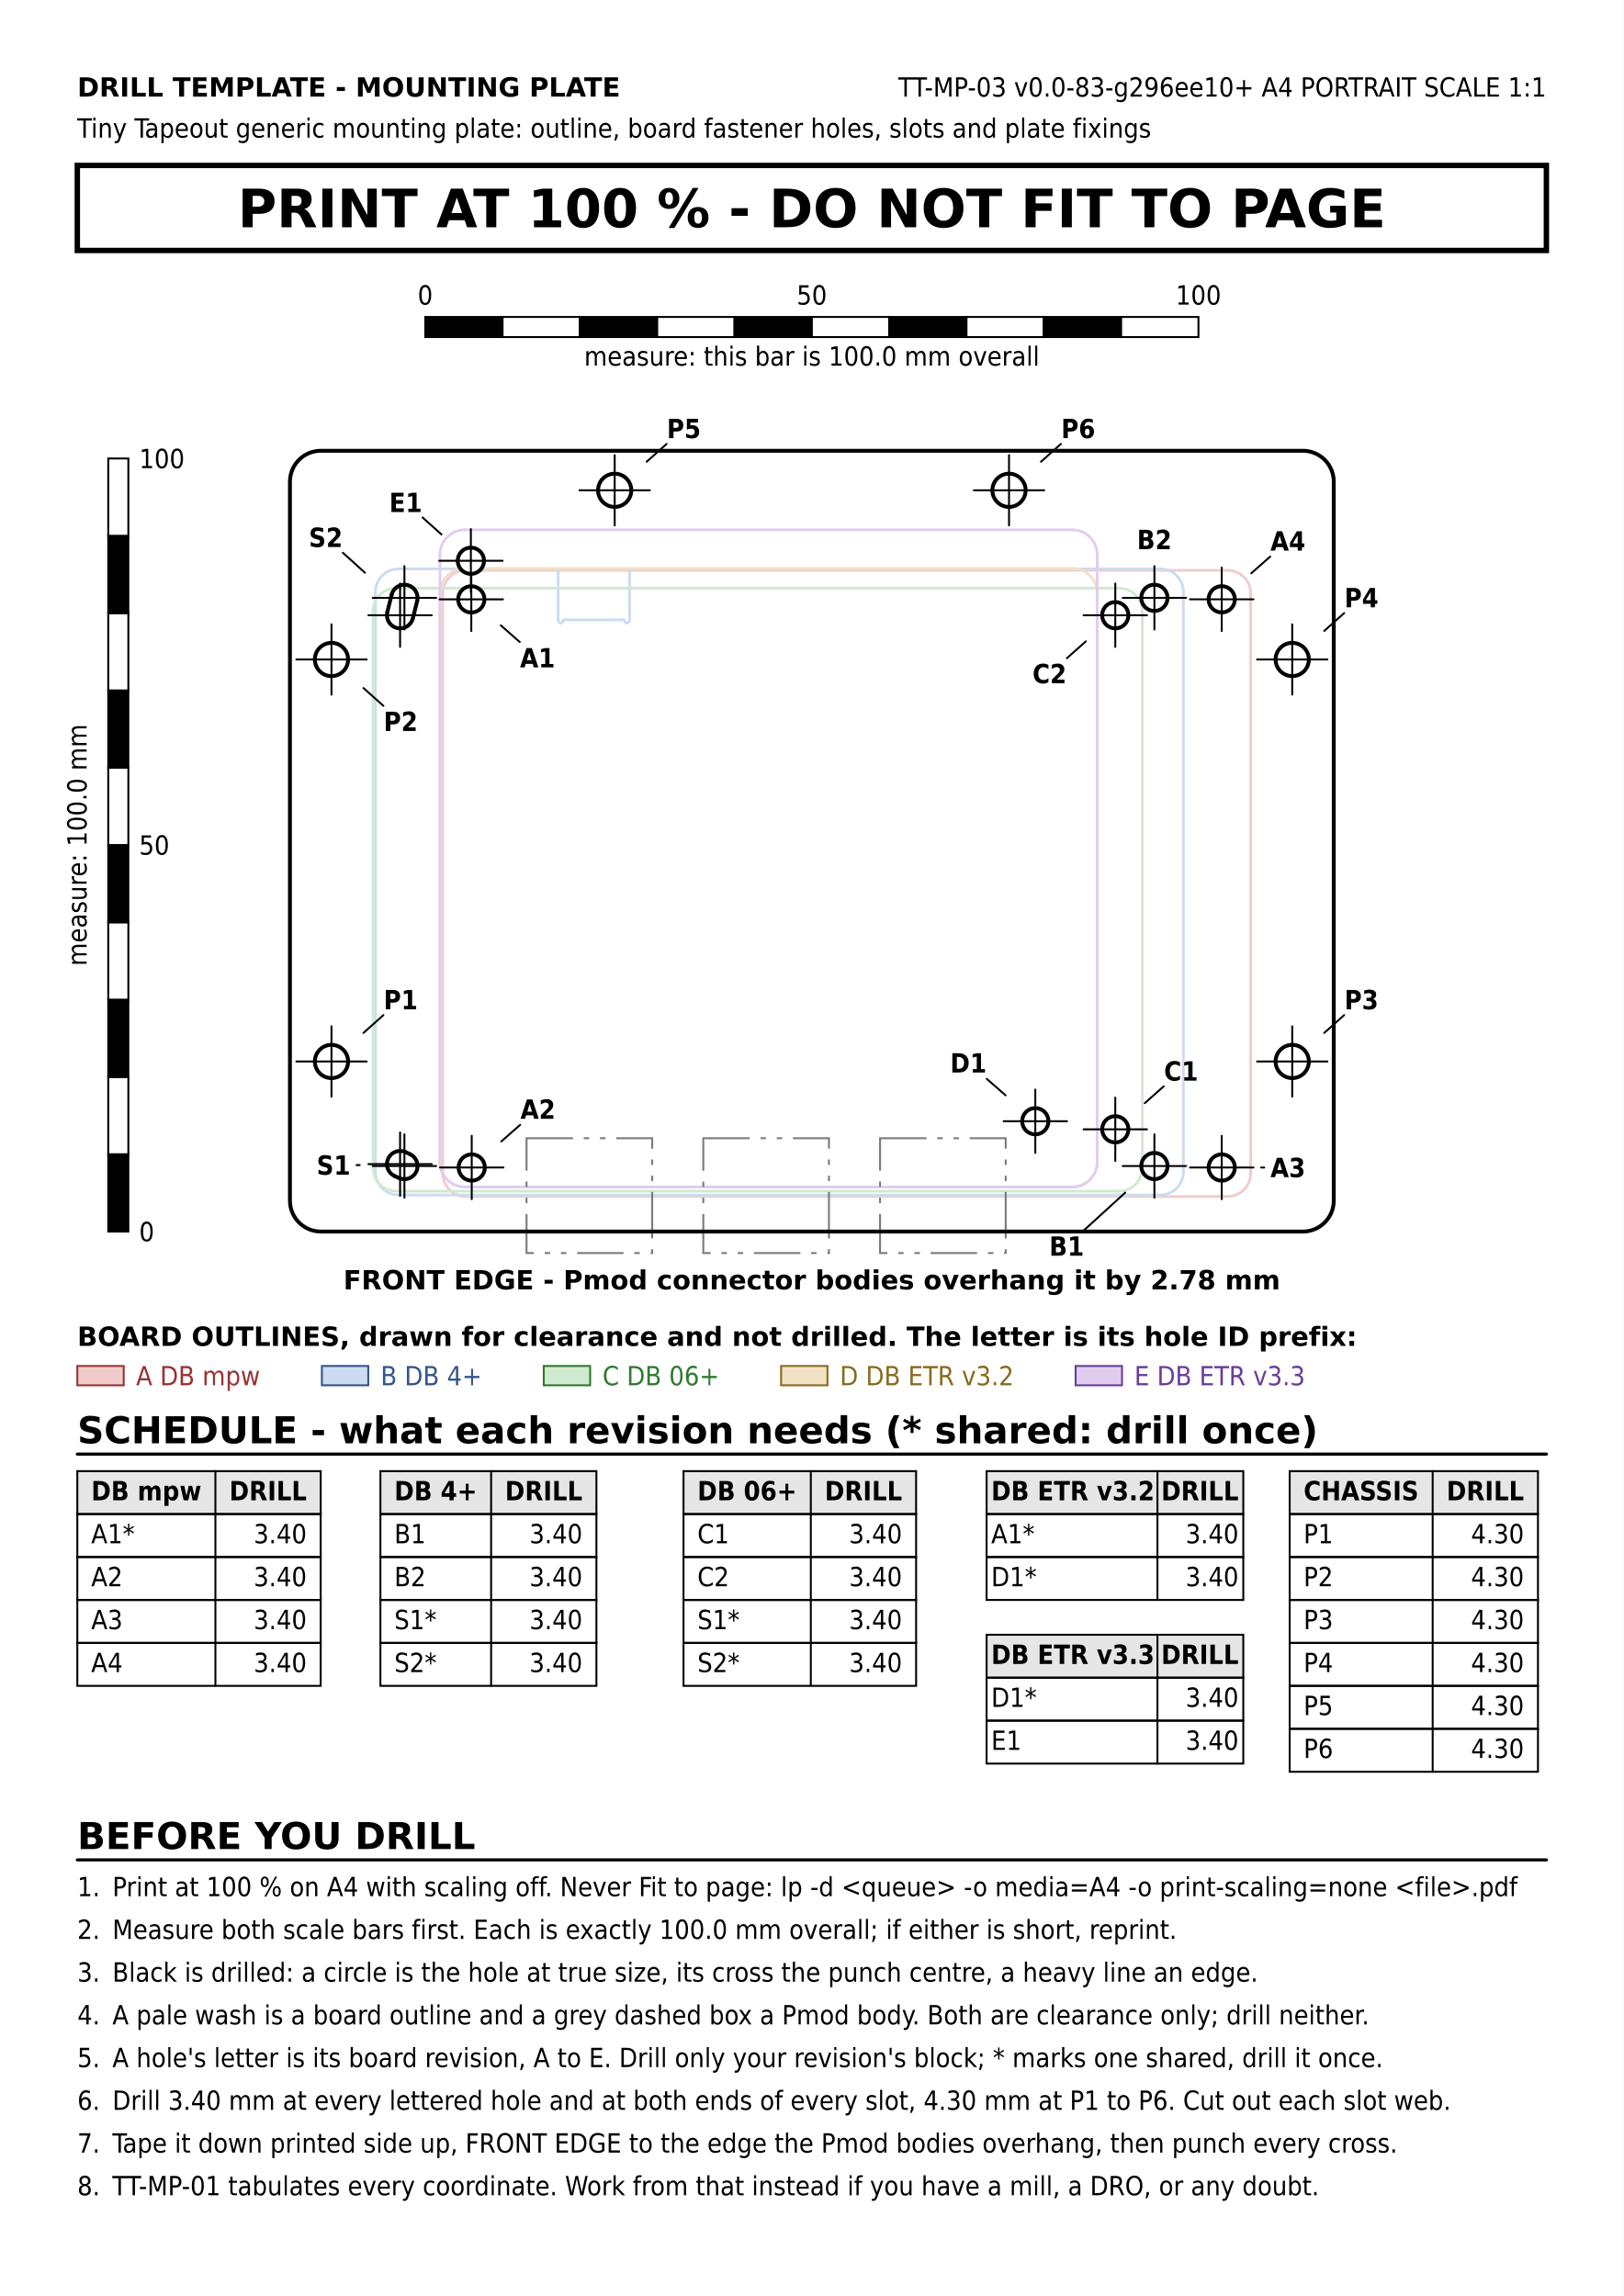
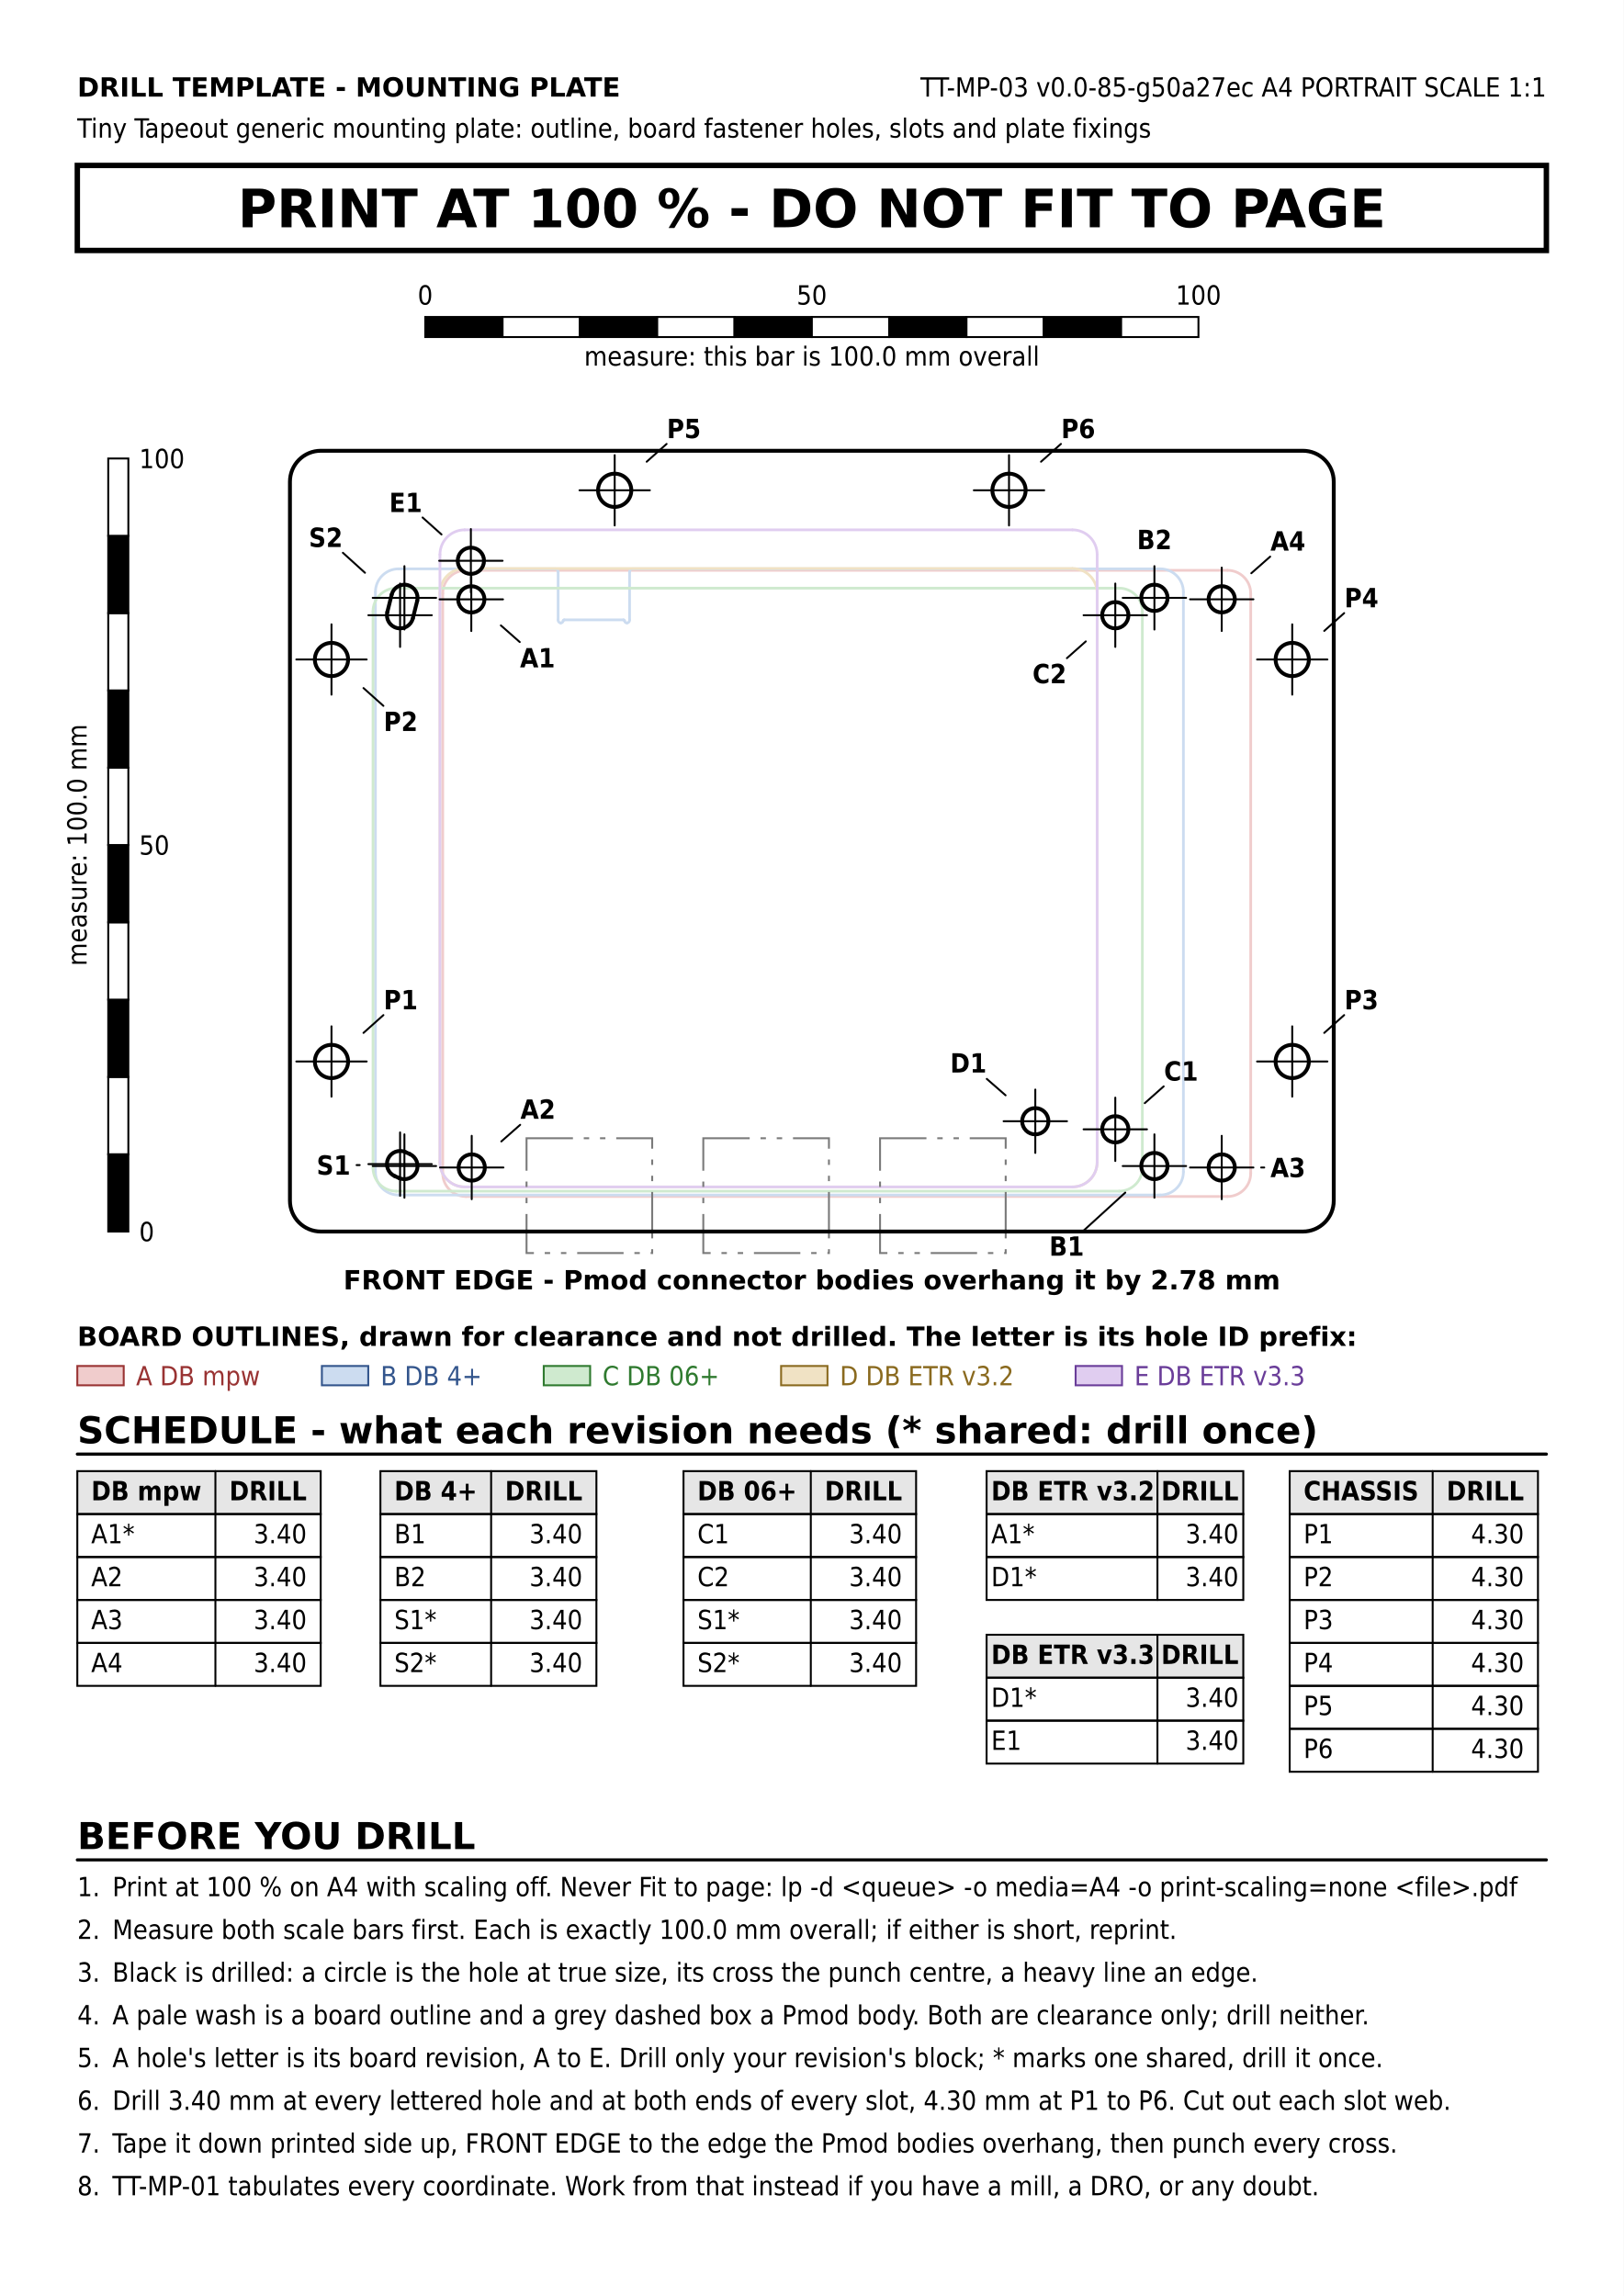
<svg xmlns="http://www.w3.org/2000/svg" version="1.1" width="210mm" height="297mm" viewBox="0 0 210 297">
  <rect width="100%" height="100%" fill="#ffffff" />
  <text x="10" y="12.5" font-family="DejaVu Sans, Liberation Sans, sans-serif" font-size="3.429" fill="#000000" text-anchor="start" font-weight="bold">DRILL TEMPLATE - MOUNTING PLATE</text>
-   <text x="200" y="12.5" font-family="DejaVu Sans Condensed, DejaVu Sans, Liberation Sans, sans-serif" font-size="3.429" fill="#000000" text-anchor="end">TT-MP-03    v0.0-83-g296ee10+    A4 PORTRAIT    SCALE 1:1</text>
+   <text x="200" y="12.5" font-family="DejaVu Sans Condensed, DejaVu Sans, Liberation Sans, sans-serif" font-size="3.429" fill="#000000" text-anchor="end">TT-MP-03    v0.0-85-g50a27ec    A4 PORTRAIT    SCALE 1:1</text>
  <text x="10" y="17.8" font-family="DejaVu Sans Condensed, DejaVu Sans, Liberation Sans, sans-serif" font-size="3.429" fill="#000000" text-anchor="start">Tiny Tapeout generic mounting plate: outline, board fastener holes, slots and plate fixings</text>
  <rect x="10" y="21.4" width="190" height="11" fill="none" stroke="#000000" stroke-width="0.7" />
  <text x="105" y="29.4" font-family="DejaVu Sans, Liberation Sans, sans-serif" font-size="6.859" fill="#000000" text-anchor="middle" font-weight="bold">PRINT AT 100 %   -   DO NOT FIT TO PAGE</text>
  <rect x="55" y="41" width="10" height="2.6" fill="#000000" stroke="#000000" stroke-width="0.25" />
  <rect x="65" y="41" width="10" height="2.6" fill="#ffffff" stroke="#000000" stroke-width="0.25" />
  <rect x="75" y="41" width="10" height="2.6" fill="#000000" stroke="#000000" stroke-width="0.25" />
  <rect x="85" y="41" width="10" height="2.6" fill="#ffffff" stroke="#000000" stroke-width="0.25" />
  <rect x="95" y="41" width="10" height="2.6" fill="#000000" stroke="#000000" stroke-width="0.25" />
  <rect x="105" y="41" width="10" height="2.6" fill="#ffffff" stroke="#000000" stroke-width="0.25" />
  <rect x="115" y="41" width="10" height="2.6" fill="#000000" stroke="#000000" stroke-width="0.25" />
  <rect x="125" y="41" width="10" height="2.6" fill="#ffffff" stroke="#000000" stroke-width="0.25" />
  <rect x="135" y="41" width="10" height="2.6" fill="#000000" stroke="#000000" stroke-width="0.25" />
  <rect x="145" y="41" width="10" height="2.6" fill="#ffffff" stroke="#000000" stroke-width="0.25" />
  <text x="55" y="39.4" font-family="DejaVu Sans Condensed, DejaVu Sans, Liberation Sans, sans-serif" font-size="3.429" fill="#000000" text-anchor="middle">0</text>
  <text x="105" y="39.4" font-family="DejaVu Sans Condensed, DejaVu Sans, Liberation Sans, sans-serif" font-size="3.429" fill="#000000" text-anchor="middle">50</text>
  <text x="155" y="39.4" font-family="DejaVu Sans Condensed, DejaVu Sans, Liberation Sans, sans-serif" font-size="3.429" fill="#000000" text-anchor="middle">100</text>
  <text x="105" y="47.3" font-family="DejaVu Sans Condensed, DejaVu Sans, Liberation Sans, sans-serif" font-size="3.429" fill="#000000" text-anchor="middle">measure: this bar is 100.0 mm overall</text>
  <line x1="60.26" y1="73.773" x2="158.76" y2="73.773" stroke="#f0cccc" stroke-width="0.35" stroke-linecap="round" />
  <line x1="158.76" y1="154.773" x2="60.26" y2="154.773" stroke="#f0cccc" stroke-width="0.35" stroke-linecap="round" />
  <line x1="161.76" y1="76.773" x2="161.76" y2="151.773" stroke="#f0cccc" stroke-width="0.35" stroke-linecap="round" />
  <line x1="57.26" y1="151.773" x2="57.26" y2="76.773" stroke="#f0cccc" stroke-width="0.35" stroke-linecap="round" />
  <path d="M 158.76 73.773 A 3 3 0 0 1 161.76 76.773" fill="none" stroke="#f0cccc" stroke-width="0.35" stroke-linejoin="round" stroke-linecap="round" />
  <path d="M 60.26 154.773 A 3 3 0 0 1 57.26 151.773" fill="none" stroke="#f0cccc" stroke-width="0.35" stroke-linejoin="round" stroke-linecap="round" />
  <path d="M 57.26 76.773 A 3 3 0 0 1 60.26 73.773" fill="none" stroke="#f0cccc" stroke-width="0.35" stroke-linejoin="round" stroke-linecap="round" />
  <path d="M 161.76 151.773 A 3 3 0 0 1 158.76 154.773" fill="none" stroke="#f0cccc" stroke-width="0.35" stroke-linejoin="round" stroke-linecap="round" />
  <line x1="81.825" y1="73.583" x2="150.055" y2="73.583" stroke="#ccdcf0" stroke-width="0.35" stroke-linecap="round" />
  <line x1="150.055" y1="154.583" x2="51.555" y2="154.583" stroke="#ccdcf0" stroke-width="0.35" stroke-linecap="round" />
  <line x1="153.055" y1="76.583" x2="153.055" y2="151.583" stroke="#ccdcf0" stroke-width="0.35" stroke-linecap="round" />
  <line x1="71.785" y1="73.583" x2="51.555" y2="73.583" stroke="#ccdcf0" stroke-width="0.35" stroke-linecap="round" />
  <line x1="48.555" y1="151.583" x2="48.555" y2="76.583" stroke="#ccdcf0" stroke-width="0.35" stroke-linecap="round" />
  <line x1="72.185" y1="80.183" x2="72.185" y2="73.983" stroke="#ccdcf0" stroke-width="0.35" stroke-linecap="round" />
  <line x1="80.625" y1="80.183" x2="72.985" y2="80.183" stroke="#ccdcf0" stroke-width="0.35" stroke-linecap="round" />
  <line x1="81.425" y1="73.983" x2="81.425" y2="80.183" stroke="#ccdcf0" stroke-width="0.35" stroke-linecap="round" />
  <path d="M 71.785 73.583 A 0.4 0.4 0 0 1 72.185 73.983" fill="none" stroke="#ccdcf0" stroke-width="0.35" stroke-linejoin="round" stroke-linecap="round" />
  <path d="M 81.425 73.983 A 0.4 0.4 0 0 1 81.825 73.583" fill="none" stroke="#ccdcf0" stroke-width="0.35" stroke-linejoin="round" stroke-linecap="round" />
  <path d="M 150.055 73.583 A 3 3 0 0 1 153.055 76.583" fill="none" stroke="#ccdcf0" stroke-width="0.35" stroke-linejoin="round" stroke-linecap="round" />
  <path d="M 51.555 154.583 A 3 3 0 0 1 48.555 151.583" fill="none" stroke="#ccdcf0" stroke-width="0.35" stroke-linejoin="round" stroke-linecap="round" />
  <path d="M 48.555 76.583 A 3 3 0 0 1 51.555 73.583" fill="none" stroke="#ccdcf0" stroke-width="0.35" stroke-linejoin="round" stroke-linecap="round" />
  <path d="M 153.055 151.583 A 3 3 0 0 1 150.055 154.583" fill="none" stroke="#ccdcf0" stroke-width="0.35" stroke-linejoin="round" stroke-linecap="round" />
  <path d="M 72.51 80.583 A 0.364 0.364 0 0 1 72.185 80.183" fill="none" stroke="#ccdcf0" stroke-width="0.35" stroke-linejoin="round" stroke-linecap="round" />
  <path d="M 72.835 80.303 A 0.303 0.303 0 0 1 72.51 80.583" fill="none" stroke="#ccdcf0" stroke-width="0.35" stroke-linejoin="round" stroke-linecap="round" />
  <path d="M 72.835 80.303 A 0.136 0.136 0 0 1 72.985 80.183" fill="none" stroke="#ccdcf0" stroke-width="0.35" stroke-linejoin="round" stroke-linecap="round" />
  <path d="M 80.625 80.183 A 0.136 0.136 0 0 1 80.775 80.303" fill="none" stroke="#ccdcf0" stroke-width="0.35" stroke-linejoin="round" stroke-linecap="round" />
  <path d="M 81.1 80.583 A 0.303 0.303 0 0 1 80.775 80.303" fill="none" stroke="#ccdcf0" stroke-width="0.35" stroke-linejoin="round" stroke-linecap="round" />
  <path d="M 81.425 80.183 A 0.364 0.364 0 0 1 81.1 80.583" fill="none" stroke="#ccdcf0" stroke-width="0.35" stroke-linejoin="round" stroke-linecap="round" />
  <line x1="51.245" y1="76.083" x2="144.745" y2="76.083" stroke="#cfeacf" stroke-width="0.35" stroke-linecap="round" />
  <line x1="144.745" y1="154.083" x2="51.245" y2="154.083" stroke="#cfeacf" stroke-width="0.35" stroke-linecap="round" />
  <line x1="147.745" y1="79.083" x2="147.745" y2="151.083" stroke="#cfeacf" stroke-width="0.35" stroke-linecap="round" />
  <line x1="48.245" y1="151.083" x2="48.245" y2="79.083" stroke="#cfeacf" stroke-width="0.35" stroke-linecap="round" />
  <path d="M 144.745 76.083 A 3 3 0 0 1 147.745 79.083" fill="none" stroke="#cfeacf" stroke-width="0.35" stroke-linejoin="round" stroke-linecap="round" />
  <path d="M 51.245 154.083 A 3 3 0 0 1 48.245 151.083" fill="none" stroke="#cfeacf" stroke-width="0.35" stroke-linejoin="round" stroke-linecap="round" />
  <path d="M 48.245 79.083 A 3 3 0 0 1 51.245 76.083" fill="none" stroke="#cfeacf" stroke-width="0.35" stroke-linejoin="round" stroke-linecap="round" />
  <path d="M 147.745 151.083 A 3 3 0 0 1 144.745 154.083" fill="none" stroke="#cfeacf" stroke-width="0.35" stroke-linejoin="round" stroke-linecap="round" />
  <line x1="138.7" y1="153.538" x2="60.1" y2="153.538" stroke="#f0e2c4" stroke-width="0.35" stroke-linecap="round" />
  <line x1="56.9" y1="150.338" x2="56.9" y2="76.738" stroke="#f0e2c4" stroke-width="0.35" stroke-linecap="round" />
  <line x1="141.9" y1="76.738" x2="141.9" y2="150.338" stroke="#f0e2c4" stroke-width="0.35" stroke-linecap="round" />
  <line x1="60.1" y1="73.538" x2="138.7" y2="73.538" stroke="#f0e2c4" stroke-width="0.35" stroke-linecap="round" />
  <path d="M 60.1 153.538 A 3.2 3.2 0 0 1 56.9 150.338" fill="none" stroke="#f0e2c4" stroke-width="0.35" stroke-linejoin="round" stroke-linecap="round" />
  <path d="M 141.9 150.338 A 3.2 3.2 0 0 1 138.7 153.538" fill="none" stroke="#f0e2c4" stroke-width="0.35" stroke-linejoin="round" stroke-linecap="round" />
  <path d="M 138.7 73.538 A 3.2 3.2 0 0 1 141.9 76.738" fill="none" stroke="#f0e2c4" stroke-width="0.35" stroke-linejoin="round" stroke-linecap="round" />
  <path d="M 56.9 76.738 A 3.2 3.2 0 0 1 60.1 73.538" fill="none" stroke="#f0e2c4" stroke-width="0.35" stroke-linejoin="round" stroke-linecap="round" />
  <line x1="56.9" y1="150.338" x2="56.9" y2="71.738" stroke="#e0cdf0" stroke-width="0.35" stroke-linecap="round" />
  <line x1="60.1" y1="68.538" x2="138.7" y2="68.538" stroke="#e0cdf0" stroke-width="0.35" stroke-linecap="round" />
  <line x1="138.7" y1="153.538" x2="60.1" y2="153.538" stroke="#e0cdf0" stroke-width="0.35" stroke-linecap="round" />
  <line x1="141.9" y1="71.738" x2="141.9" y2="150.338" stroke="#e0cdf0" stroke-width="0.35" stroke-linecap="round" />
  <path d="M 56.9 71.738 A 3.2 3.2 0 0 1 60.1 68.538" fill="none" stroke="#e0cdf0" stroke-width="0.35" stroke-linejoin="round" stroke-linecap="round" />
  <path d="M 60.1 153.538 A 3.2 3.2 0 0 1 56.9 150.338" fill="none" stroke="#e0cdf0" stroke-width="0.35" stroke-linejoin="round" stroke-linecap="round" />
  <path d="M 138.7 68.538 A 3.2 3.2 0 0 1 141.9 71.738" fill="none" stroke="#e0cdf0" stroke-width="0.35" stroke-linejoin="round" stroke-linecap="round" />
  <path d="M 141.9 150.338 A 3.2 3.2 0 0 1 138.7 153.538" fill="none" stroke="#e0cdf0" stroke-width="0.35" stroke-linejoin="round" stroke-linecap="round" />
  <rect x="68.1" y="147.238" width="16.25" height="14.85" fill="none" stroke="#7a7a7a" stroke-width="0.25" stroke-dasharray="6.0,1.4,0.7,1.4,0.7,1.4" />
  <rect x="90.96" y="147.238" width="16.25" height="14.85" fill="none" stroke="#7a7a7a" stroke-width="0.25" stroke-dasharray="6.0,1.4,0.7,1.4,0.7,1.4" />
  <rect x="113.82" y="147.238" width="16.25" height="14.85" fill="none" stroke="#7a7a7a" stroke-width="0.25" stroke-dasharray="6.0,1.4,0.7,1.4,0.7,1.4" />
  <rect x="37.5" y="58.308" width="135" height="101" fill="none" stroke="#000000" stroke-width="0.5" rx="4" ry="4" />
  <circle cx="60.955" cy="77.53" r="1.7" fill="#ffffff" stroke="#000000" stroke-width="0.5" />
  <line x1="56.855" y1="77.53" x2="65.055" y2="77.53" stroke="#000000" stroke-width="0.25" stroke-linecap="round" />
  <line x1="60.955" y1="81.63" x2="60.955" y2="73.43" stroke="#000000" stroke-width="0.25" stroke-linecap="round" />
  <circle cx="61.01" cy="151.023" r="1.7" fill="#ffffff" stroke="#000000" stroke-width="0.5" />
  <line x1="56.91" y1="151.023" x2="65.11" y2="151.023" stroke="#000000" stroke-width="0.25" stroke-linecap="round" />
  <line x1="61.01" y1="155.123" x2="61.01" y2="146.923" stroke="#000000" stroke-width="0.25" stroke-linecap="round" />
  <circle cx="158.01" cy="151.023" r="1.7" fill="#ffffff" stroke="#000000" stroke-width="0.5" />
  <line x1="153.91" y1="151.023" x2="162.11" y2="151.023" stroke="#000000" stroke-width="0.25" stroke-linecap="round" />
  <line x1="158.01" y1="155.123" x2="158.01" y2="146.923" stroke="#000000" stroke-width="0.25" stroke-linecap="round" />
  <circle cx="158.01" cy="77.523" r="1.7" fill="#ffffff" stroke="#000000" stroke-width="0.5" />
  <line x1="153.91" y1="77.523" x2="162.11" y2="77.523" stroke="#000000" stroke-width="0.25" stroke-linecap="round" />
  <line x1="158.01" y1="81.623" x2="158.01" y2="73.423" stroke="#000000" stroke-width="0.25" stroke-linecap="round" />
  <circle cx="149.305" cy="150.833" r="1.7" fill="#ffffff" stroke="#000000" stroke-width="0.5" />
  <line x1="145.205" y1="150.833" x2="153.405" y2="150.833" stroke="#000000" stroke-width="0.25" stroke-linecap="round" />
  <line x1="149.305" y1="154.933" x2="149.305" y2="146.733" stroke="#000000" stroke-width="0.25" stroke-linecap="round" />
  <circle cx="149.305" cy="77.333" r="1.7" fill="#ffffff" stroke="#000000" stroke-width="0.5" />
  <line x1="145.205" y1="77.333" x2="153.405" y2="77.333" stroke="#000000" stroke-width="0.25" stroke-linecap="round" />
  <line x1="149.305" y1="81.433" x2="149.305" y2="73.233" stroke="#000000" stroke-width="0.25" stroke-linecap="round" />
  <circle cx="144.245" cy="146.083" r="1.7" fill="#ffffff" stroke="#000000" stroke-width="0.5" />
  <line x1="140.145" y1="146.083" x2="148.345" y2="146.083" stroke="#000000" stroke-width="0.25" stroke-linecap="round" />
  <line x1="144.245" y1="150.183" x2="144.245" y2="141.983" stroke="#000000" stroke-width="0.25" stroke-linecap="round" />
  <circle cx="144.245" cy="79.583" r="1.7" fill="#ffffff" stroke="#000000" stroke-width="0.5" />
  <line x1="140.145" y1="79.583" x2="148.345" y2="79.583" stroke="#000000" stroke-width="0.25" stroke-linecap="round" />
  <line x1="144.245" y1="83.683" x2="144.245" y2="75.483" stroke="#000000" stroke-width="0.25" stroke-linecap="round" />
  <circle cx="133.9" cy="145.038" r="1.7" fill="#ffffff" stroke="#000000" stroke-width="0.5" />
  <line x1="129.8" y1="145.038" x2="138" y2="145.038" stroke="#000000" stroke-width="0.25" stroke-linecap="round" />
  <line x1="133.9" y1="149.138" x2="133.9" y2="140.938" stroke="#000000" stroke-width="0.25" stroke-linecap="round" />
  <circle cx="60.9" cy="72.538" r="1.7" fill="#ffffff" stroke="#000000" stroke-width="0.5" />
  <line x1="56.8" y1="72.538" x2="65" y2="72.538" stroke="#000000" stroke-width="0.25" stroke-linecap="round" />
  <line x1="60.9" y1="76.638" x2="60.9" y2="68.438" stroke="#000000" stroke-width="0.25" stroke-linecap="round" />
  <circle cx="42.873" cy="137.308" r="2.15" fill="#ffffff" stroke="#000000" stroke-width="0.5" />
  <line x1="38.323" y1="137.308" x2="47.423" y2="137.308" stroke="#000000" stroke-width="0.25" stroke-linecap="round" />
  <line x1="42.873" y1="141.858" x2="42.873" y2="132.758" stroke="#000000" stroke-width="0.25" stroke-linecap="round" />
  <circle cx="42.873" cy="85.308" r="2.15" fill="#ffffff" stroke="#000000" stroke-width="0.5" />
  <line x1="38.323" y1="85.308" x2="47.423" y2="85.308" stroke="#000000" stroke-width="0.25" stroke-linecap="round" />
  <line x1="42.873" y1="89.858" x2="42.873" y2="80.758" stroke="#000000" stroke-width="0.25" stroke-linecap="round" />
  <circle cx="167.13" cy="137.308" r="2.15" fill="#ffffff" stroke="#000000" stroke-width="0.5" />
  <line x1="162.58" y1="137.308" x2="171.68" y2="137.308" stroke="#000000" stroke-width="0.25" stroke-linecap="round" />
  <line x1="167.13" y1="141.858" x2="167.13" y2="132.758" stroke="#000000" stroke-width="0.25" stroke-linecap="round" />
  <circle cx="167.13" cy="85.308" r="2.15" fill="#ffffff" stroke="#000000" stroke-width="0.5" />
  <line x1="162.58" y1="85.308" x2="171.68" y2="85.308" stroke="#000000" stroke-width="0.25" stroke-linecap="round" />
  <line x1="167.13" y1="89.858" x2="167.13" y2="80.758" stroke="#000000" stroke-width="0.25" stroke-linecap="round" />
  <circle cx="79.5" cy="63.423" r="2.15" fill="#ffffff" stroke="#000000" stroke-width="0.5" />
  <line x1="74.95" y1="63.423" x2="84.05" y2="63.423" stroke="#000000" stroke-width="0.25" stroke-linecap="round" />
  <line x1="79.5" y1="67.973" x2="79.5" y2="58.873" stroke="#000000" stroke-width="0.25" stroke-linecap="round" />
  <circle cx="130.5" cy="63.423" r="2.15" fill="#ffffff" stroke="#000000" stroke-width="0.5" />
  <line x1="125.95" y1="63.423" x2="135.05" y2="63.423" stroke="#000000" stroke-width="0.25" stroke-linecap="round" />
  <line x1="130.5" y1="67.973" x2="130.5" y2="58.873" stroke="#000000" stroke-width="0.25" stroke-linecap="round" />
  <line x1="52.438" y1="149.03" x2="52.998" y2="149.28" stroke="#000000" stroke-width="0.5" stroke-linecap="round" />
  <line x1="51.612" y1="152.385" x2="51.052" y2="152.135" stroke="#000000" stroke-width="0.5" stroke-linecap="round" />
  <path d="M 52.998 149.28 A 1.7 1.7 0 0 1 51.612 152.385" fill="none" stroke="#000000" stroke-width="0.5" stroke-linejoin="round" stroke-linecap="round" />
  <path d="M 51.052 152.135 A 1.7 1.7 0 0 1 52.438 149.03" fill="none" stroke="#000000" stroke-width="0.5" stroke-linejoin="round" stroke-linecap="round" />
  <line x1="47.645" y1="150.583" x2="55.845" y2="150.583" stroke="#000000" stroke-width="0.25" stroke-linecap="round" />
  <line x1="51.745" y1="154.683" x2="51.745" y2="146.483" stroke="#000000" stroke-width="0.25" stroke-linecap="round" />
  <line x1="48.205" y1="150.833" x2="56.405" y2="150.833" stroke="#000000" stroke-width="0.25" stroke-linecap="round" />
  <line x1="52.305" y1="154.933" x2="52.305" y2="146.733" stroke="#000000" stroke-width="0.25" stroke-linecap="round" />
  <line x1="50.095" y1="79.172" x2="50.655" y2="76.922" stroke="#000000" stroke-width="0.5" stroke-linecap="round" />
  <line x1="53.955" y1="77.743" x2="53.395" y2="79.993" stroke="#000000" stroke-width="0.5" stroke-linecap="round" />
  <path d="M 50.655 76.922 A 1.7 1.7 0 0 1 53.955 77.743" fill="none" stroke="#000000" stroke-width="0.5" stroke-linejoin="round" stroke-linecap="round" />
  <path d="M 53.395 79.993 A 1.7 1.7 0 0 1 50.095 79.172" fill="none" stroke="#000000" stroke-width="0.5" stroke-linejoin="round" stroke-linecap="round" />
  <line x1="47.645" y1="79.583" x2="55.845" y2="79.583" stroke="#000000" stroke-width="0.25" stroke-linecap="round" />
  <line x1="51.745" y1="83.683" x2="51.745" y2="75.483" stroke="#000000" stroke-width="0.25" stroke-linecap="round" />
  <line x1="48.205" y1="77.333" x2="56.405" y2="77.333" stroke="#000000" stroke-width="0.25" stroke-linecap="round" />
  <line x1="52.305" y1="81.433" x2="52.305" y2="73.233" stroke="#000000" stroke-width="0.25" stroke-linecap="round" />
  <text x="105" y="166.788" font-family="DejaVu Sans, Liberation Sans, sans-serif" font-size="3.429" fill="#000000" text-anchor="middle" font-weight="bold">FRONT EDGE   -   Pmod connector bodies overhang it by 2.78 mm</text>
  <line x1="64.781" y1="80.902" x2="67.221" y2="83.052" stroke="#000000" stroke-width="0.25" stroke-linecap="round" />
  <text x="69.522" y="86.33" font-family="DejaVu Sans Condensed, DejaVu Sans, Liberation Sans, sans-serif" font-size="3.429" fill="#000000" text-anchor="middle" font-weight="bold">A1</text>
  <line x1="64.836" y1="147.651" x2="67.276" y2="145.501" stroke="#000000" stroke-width="0.25" stroke-linecap="round" />
  <text x="69.577" y="144.723" font-family="DejaVu Sans Condensed, DejaVu Sans, Liberation Sans, sans-serif" font-size="3.429" fill="#000000" text-anchor="middle" font-weight="bold">A2</text>
  <line x1="163.11" y1="151.023" x2="163.51" y2="151.023" stroke="#000000" stroke-width="0.25" stroke-linecap="round" />
  <text x="166.577" y="152.273" font-family="DejaVu Sans Condensed, DejaVu Sans, Liberation Sans, sans-serif" font-size="3.429" fill="#000000" text-anchor="middle" font-weight="bold">A3</text>
  <line x1="161.836" y1="74.151" x2="164.276" y2="72.001" stroke="#000000" stroke-width="0.25" stroke-linecap="round" />
  <text x="166.577" y="71.223" font-family="DejaVu Sans Condensed, DejaVu Sans, Liberation Sans, sans-serif" font-size="3.429" fill="#000000" text-anchor="middle" font-weight="bold">A4</text>
  <line x1="145.537" y1="154.269" x2="140.209" y2="159.128" stroke="#000000" stroke-width="0.25" stroke-linecap="round" />
  <text x="137.956" y="162.433" font-family="DejaVu Sans Condensed, DejaVu Sans, Liberation Sans, sans-serif" font-size="3.429" fill="#000000" text-anchor="middle" font-weight="bold">B1</text>
  <text x="149.305" y="71.033" font-family="DejaVu Sans Condensed, DejaVu Sans, Liberation Sans, sans-serif" font-size="3.429" fill="#000000" text-anchor="middle" font-weight="bold">B2</text>
  <line x1="148.059" y1="142.697" x2="150.503" y2="140.528" stroke="#000000" stroke-width="0.25" stroke-linecap="round" />
  <text x="152.75" y="139.783" font-family="DejaVu Sans Condensed, DejaVu Sans, Liberation Sans, sans-serif" font-size="3.429" fill="#000000" text-anchor="middle" font-weight="bold">C1</text>
  <line x1="140.431" y1="82.969" x2="137.987" y2="85.138" stroke="#000000" stroke-width="0.25" stroke-linecap="round" />
  <text x="135.74" y="88.383" font-family="DejaVu Sans Condensed, DejaVu Sans, Liberation Sans, sans-serif" font-size="3.429" fill="#000000" text-anchor="middle" font-weight="bold">C2</text>
  <line x1="130.057" y1="141.685" x2="127.623" y2="139.561" stroke="#000000" stroke-width="0.25" stroke-linecap="round" />
  <text x="125.246" y="138.738" font-family="DejaVu Sans Condensed, DejaVu Sans, Liberation Sans, sans-serif" font-size="3.429" fill="#000000" text-anchor="middle" font-weight="bold">D1</text>
  <line x1="57.101" y1="69.135" x2="54.653" y2="66.941" stroke="#000000" stroke-width="0.25" stroke-linecap="round" />
  <text x="52.472" y="66.238" font-family="DejaVu Sans Condensed, DejaVu Sans, Liberation Sans, sans-serif" font-size="3.429" fill="#000000" text-anchor="middle" font-weight="bold">E1</text>
  <line x1="47.012" y1="133.61" x2="49.587" y2="131.309" stroke="#000000" stroke-width="0.25" stroke-linecap="round" />
  <text x="51.827" y="130.558" font-family="DejaVu Sans Condensed, DejaVu Sans, Liberation Sans, sans-serif" font-size="3.429" fill="#000000" text-anchor="middle" font-weight="bold">P1</text>
  <line x1="47.012" y1="89.006" x2="49.587" y2="91.306" stroke="#000000" stroke-width="0.25" stroke-linecap="round" />
  <text x="51.827" y="94.558" font-family="DejaVu Sans Condensed, DejaVu Sans, Liberation Sans, sans-serif" font-size="3.429" fill="#000000" text-anchor="middle" font-weight="bold">P2</text>
  <line x1="171.269" y1="133.61" x2="173.844" y2="131.309" stroke="#000000" stroke-width="0.25" stroke-linecap="round" />
  <text x="176.084" y="130.558" font-family="DejaVu Sans Condensed, DejaVu Sans, Liberation Sans, sans-serif" font-size="3.429" fill="#000000" text-anchor="middle" font-weight="bold">P3</text>
  <line x1="171.269" y1="81.61" x2="173.844" y2="79.309" stroke="#000000" stroke-width="0.25" stroke-linecap="round" />
  <text x="176.084" y="78.558" font-family="DejaVu Sans Condensed, DejaVu Sans, Liberation Sans, sans-serif" font-size="3.429" fill="#000000" text-anchor="middle" font-weight="bold">P4</text>
  <line x1="83.639" y1="59.725" x2="86.214" y2="57.424" stroke="#000000" stroke-width="0.25" stroke-linecap="round" />
  <text x="88.454" y="56.673" font-family="DejaVu Sans Condensed, DejaVu Sans, Liberation Sans, sans-serif" font-size="3.429" fill="#000000" text-anchor="middle" font-weight="bold">P5</text>
  <line x1="134.639" y1="59.725" x2="137.214" y2="57.424" stroke="#000000" stroke-width="0.25" stroke-linecap="round" />
  <text x="139.454" y="56.673" font-family="DejaVu Sans Condensed, DejaVu Sans, Liberation Sans, sans-serif" font-size="3.429" fill="#000000" text-anchor="middle" font-weight="bold">P6</text>
  <line x1="46.52" y1="150.708" x2="46.12" y2="150.708" stroke="#000000" stroke-width="0.25" stroke-linecap="round" />
  <text x="43.136" y="151.958" font-family="DejaVu Sans Condensed, DejaVu Sans, Liberation Sans, sans-serif" font-size="3.429" fill="#000000" text-anchor="middle" font-weight="bold">S1</text>
  <line x1="47.203" y1="74.091" x2="44.348" y2="71.506" stroke="#000000" stroke-width="0.25" stroke-linecap="round" />
  <text x="42.136" y="70.753" font-family="DejaVu Sans Condensed, DejaVu Sans, Liberation Sans, sans-serif" font-size="3.429" fill="#000000" text-anchor="middle" font-weight="bold">S2</text>
  <rect x="14" y="149.308" width="2.6" height="10" fill="#000000" stroke="#000000" stroke-width="0.25" />
  <rect x="14" y="139.308" width="2.6" height="10" fill="#ffffff" stroke="#000000" stroke-width="0.25" />
  <rect x="14" y="129.308" width="2.6" height="10" fill="#000000" stroke="#000000" stroke-width="0.25" />
  <rect x="14" y="119.308" width="2.6" height="10" fill="#ffffff" stroke="#000000" stroke-width="0.25" />
  <rect x="14" y="109.308" width="2.6" height="10" fill="#000000" stroke="#000000" stroke-width="0.25" />
  <rect x="14" y="99.308" width="2.6" height="10" fill="#ffffff" stroke="#000000" stroke-width="0.25" />
  <rect x="14" y="89.308" width="2.6" height="10" fill="#000000" stroke="#000000" stroke-width="0.25" />
  <rect x="14" y="79.308" width="2.6" height="10" fill="#ffffff" stroke="#000000" stroke-width="0.25" />
  <rect x="14" y="69.308" width="2.6" height="10" fill="#000000" stroke="#000000" stroke-width="0.25" />
  <rect x="14" y="59.308" width="2.6" height="10" fill="#ffffff" stroke="#000000" stroke-width="0.25" />
  <text x="18" y="160.558" font-family="DejaVu Sans Condensed, DejaVu Sans, Liberation Sans, sans-serif" font-size="3.429" fill="#000000" text-anchor="start">0</text>
  <text x="18" y="110.558" font-family="DejaVu Sans Condensed, DejaVu Sans, Liberation Sans, sans-serif" font-size="3.429" fill="#000000" text-anchor="start">50</text>
  <text x="18" y="60.558" font-family="DejaVu Sans Condensed, DejaVu Sans, Liberation Sans, sans-serif" font-size="3.429" fill="#000000" text-anchor="start">100</text>
  <text x="11.2" y="109.308" font-family="DejaVu Sans Condensed, DejaVu Sans, Liberation Sans, sans-serif" font-size="3.429" fill="#000000" text-anchor="middle" transform="rotate(-90 11.2 109.3078)">measure: 100.0 mm</text>
  <text x="10" y="174.097" font-family="DejaVu Sans, Liberation Sans, sans-serif" font-size="3.429" fill="#000000" text-anchor="start" font-weight="bold">BOARD OUTLINES, drawn for clearance and not drilled. The letter is its hole ID prefix:</text>
  <rect x="10" y="176.697" width="6" height="2.5" fill="#f0cccc" stroke="#993333" stroke-width="0.25" />
  <text x="17.6" y="179.197" font-family="DejaVu Sans Condensed, DejaVu Sans, Liberation Sans, sans-serif" font-size="3.429" fill="#993333" text-anchor="start">A  DB mpw</text>
  <rect x="41.63" y="176.697" width="6" height="2.5" fill="#ccdcf0" stroke="#33558c" stroke-width="0.25" />
  <text x="49.23" y="179.197" font-family="DejaVu Sans Condensed, DejaVu Sans, Liberation Sans, sans-serif" font-size="3.429" fill="#33558c" text-anchor="start">B  DB 4+</text>
  <rect x="70.325" y="176.697" width="6" height="2.5" fill="#cfeacf" stroke="#2f7a2f" stroke-width="0.25" />
  <text x="77.925" y="179.197" font-family="DejaVu Sans Condensed, DejaVu Sans, Liberation Sans, sans-serif" font-size="3.429" fill="#2f7a2f" text-anchor="start">C  DB 06+</text>
  <rect x="101.022" y="176.697" width="6" height="2.5" fill="#f0e2c4" stroke="#8a6a1f" stroke-width="0.25" />
  <text x="108.622" y="179.197" font-family="DejaVu Sans Condensed, DejaVu Sans, Liberation Sans, sans-serif" font-size="3.429" fill="#8a6a1f" text-anchor="start">D  DB ETR v3.2</text>
  <rect x="139.115" y="176.697" width="6" height="2.5" fill="#e0cdf0" stroke="#6a3d99" stroke-width="0.25" />
  <text x="146.715" y="179.197" font-family="DejaVu Sans Condensed, DejaVu Sans, Liberation Sans, sans-serif" font-size="3.429" fill="#6a3d99" text-anchor="start">E  DB ETR v3.3</text>
  <text x="10" y="186.697" font-family="DejaVu Sans, Liberation Sans, sans-serif" font-size="4.801" fill="#000000" text-anchor="start" font-weight="bold">SCHEDULE   -   what each revision needs   (* shared: drill once)</text>
  <line x1="10" y1="188.097" x2="200" y2="188.097" stroke="#000000" stroke-width="0.4" stroke-linecap="round" />
  <rect x="10" y="190.297" width="31.477" height="5.556" fill="#e6e6e6" stroke="#000000" stroke-width="0.25" />
  <text x="11.8" y="194.075" font-family="DejaVu Sans Condensed, DejaVu Sans, Liberation Sans, sans-serif" font-size="3.429" fill="#000000" text-anchor="start" font-weight="bold">DB mpw</text>
  <text x="39.677" y="194.075" font-family="DejaVu Sans Condensed, DejaVu Sans, Liberation Sans, sans-serif" font-size="3.429" fill="#000000" text-anchor="end" font-weight="bold">DRILL</text>
  <rect x="10" y="195.853" width="31.477" height="5.556" fill="none" stroke="#000000" stroke-width="0.25" />
  <text x="11.8" y="199.631" font-family="DejaVu Sans Condensed, DejaVu Sans, Liberation Sans, sans-serif" font-size="3.429" fill="#000000" text-anchor="start">A1*</text>
  <text x="39.677" y="199.631" font-family="DejaVu Sans Condensed, DejaVu Sans, Liberation Sans, sans-serif" font-size="3.429" fill="#000000" text-anchor="end">3.40</text>
  <rect x="10" y="201.408" width="31.477" height="5.556" fill="none" stroke="#000000" stroke-width="0.25" />
  <text x="11.8" y="205.186" font-family="DejaVu Sans Condensed, DejaVu Sans, Liberation Sans, sans-serif" font-size="3.429" fill="#000000" text-anchor="start">A2</text>
  <text x="39.677" y="205.186" font-family="DejaVu Sans Condensed, DejaVu Sans, Liberation Sans, sans-serif" font-size="3.429" fill="#000000" text-anchor="end">3.40</text>
  <rect x="10" y="206.964" width="31.477" height="5.556" fill="none" stroke="#000000" stroke-width="0.25" />
  <text x="11.8" y="210.742" font-family="DejaVu Sans Condensed, DejaVu Sans, Liberation Sans, sans-serif" font-size="3.429" fill="#000000" text-anchor="start">A3</text>
  <text x="39.677" y="210.742" font-family="DejaVu Sans Condensed, DejaVu Sans, Liberation Sans, sans-serif" font-size="3.429" fill="#000000" text-anchor="end">3.40</text>
  <rect x="10" y="212.519" width="31.477" height="5.556" fill="none" stroke="#000000" stroke-width="0.25" />
  <text x="11.8" y="216.297" font-family="DejaVu Sans Condensed, DejaVu Sans, Liberation Sans, sans-serif" font-size="3.429" fill="#000000" text-anchor="start">A4</text>
  <text x="39.677" y="216.297" font-family="DejaVu Sans Condensed, DejaVu Sans, Liberation Sans, sans-serif" font-size="3.429" fill="#000000" text-anchor="end">3.40</text>
  <line x1="27.86" y1="190.297" x2="27.86" y2="218.075" stroke="#000000" stroke-width="0.25" stroke-linecap="round" />
  <rect x="49.2" y="190.297" width="27.936" height="5.556" fill="#e6e6e6" stroke="#000000" stroke-width="0.25" />
  <text x="51" y="194.075" font-family="DejaVu Sans Condensed, DejaVu Sans, Liberation Sans, sans-serif" font-size="3.429" fill="#000000" text-anchor="start" font-weight="bold">DB 4+</text>
  <text x="75.336" y="194.075" font-family="DejaVu Sans Condensed, DejaVu Sans, Liberation Sans, sans-serif" font-size="3.429" fill="#000000" text-anchor="end" font-weight="bold">DRILL</text>
  <rect x="49.2" y="195.853" width="27.936" height="5.556" fill="none" stroke="#000000" stroke-width="0.25" />
  <text x="51" y="199.631" font-family="DejaVu Sans Condensed, DejaVu Sans, Liberation Sans, sans-serif" font-size="3.429" fill="#000000" text-anchor="start">B1</text>
  <text x="75.336" y="199.631" font-family="DejaVu Sans Condensed, DejaVu Sans, Liberation Sans, sans-serif" font-size="3.429" fill="#000000" text-anchor="end">3.40</text>
  <rect x="49.2" y="201.408" width="27.936" height="5.556" fill="none" stroke="#000000" stroke-width="0.25" />
  <text x="51" y="205.186" font-family="DejaVu Sans Condensed, DejaVu Sans, Liberation Sans, sans-serif" font-size="3.429" fill="#000000" text-anchor="start">B2</text>
  <text x="75.336" y="205.186" font-family="DejaVu Sans Condensed, DejaVu Sans, Liberation Sans, sans-serif" font-size="3.429" fill="#000000" text-anchor="end">3.40</text>
  <rect x="49.2" y="206.964" width="27.936" height="5.556" fill="none" stroke="#000000" stroke-width="0.25" />
  <text x="51" y="210.742" font-family="DejaVu Sans Condensed, DejaVu Sans, Liberation Sans, sans-serif" font-size="3.429" fill="#000000" text-anchor="start">S1*</text>
  <text x="75.336" y="210.742" font-family="DejaVu Sans Condensed, DejaVu Sans, Liberation Sans, sans-serif" font-size="3.429" fill="#000000" text-anchor="end">3.40</text>
  <rect x="49.2" y="212.519" width="27.936" height="5.556" fill="none" stroke="#000000" stroke-width="0.25" />
  <text x="51" y="216.297" font-family="DejaVu Sans Condensed, DejaVu Sans, Liberation Sans, sans-serif" font-size="3.429" fill="#000000" text-anchor="start">S2*</text>
  <text x="75.336" y="216.297" font-family="DejaVu Sans Condensed, DejaVu Sans, Liberation Sans, sans-serif" font-size="3.429" fill="#000000" text-anchor="end">3.40</text>
  <line x1="63.519" y1="190.297" x2="63.519" y2="218.075" stroke="#000000" stroke-width="0.25" stroke-linecap="round" />
  <rect x="88.4" y="190.297" width="30.083" height="5.556" fill="#e6e6e6" stroke="#000000" stroke-width="0.25" />
  <text x="90.2" y="194.075" font-family="DejaVu Sans Condensed, DejaVu Sans, Liberation Sans, sans-serif" font-size="3.429" fill="#000000" text-anchor="start" font-weight="bold">DB 06+</text>
  <text x="116.683" y="194.075" font-family="DejaVu Sans Condensed, DejaVu Sans, Liberation Sans, sans-serif" font-size="3.429" fill="#000000" text-anchor="end" font-weight="bold">DRILL</text>
  <rect x="88.4" y="195.853" width="30.083" height="5.556" fill="none" stroke="#000000" stroke-width="0.25" />
  <text x="90.2" y="199.631" font-family="DejaVu Sans Condensed, DejaVu Sans, Liberation Sans, sans-serif" font-size="3.429" fill="#000000" text-anchor="start">C1</text>
  <text x="116.683" y="199.631" font-family="DejaVu Sans Condensed, DejaVu Sans, Liberation Sans, sans-serif" font-size="3.429" fill="#000000" text-anchor="end">3.40</text>
  <rect x="88.4" y="201.408" width="30.083" height="5.556" fill="none" stroke="#000000" stroke-width="0.25" />
  <text x="90.2" y="205.186" font-family="DejaVu Sans Condensed, DejaVu Sans, Liberation Sans, sans-serif" font-size="3.429" fill="#000000" text-anchor="start">C2</text>
  <text x="116.683" y="205.186" font-family="DejaVu Sans Condensed, DejaVu Sans, Liberation Sans, sans-serif" font-size="3.429" fill="#000000" text-anchor="end">3.40</text>
  <rect x="88.4" y="206.964" width="30.083" height="5.556" fill="none" stroke="#000000" stroke-width="0.25" />
  <text x="90.2" y="210.742" font-family="DejaVu Sans Condensed, DejaVu Sans, Liberation Sans, sans-serif" font-size="3.429" fill="#000000" text-anchor="start">S1*</text>
  <text x="116.683" y="210.742" font-family="DejaVu Sans Condensed, DejaVu Sans, Liberation Sans, sans-serif" font-size="3.429" fill="#000000" text-anchor="end">3.40</text>
  <rect x="88.4" y="212.519" width="30.083" height="5.556" fill="none" stroke="#000000" stroke-width="0.25" />
  <text x="90.2" y="216.297" font-family="DejaVu Sans Condensed, DejaVu Sans, Liberation Sans, sans-serif" font-size="3.429" fill="#000000" text-anchor="start">S2*</text>
  <text x="116.683" y="216.297" font-family="DejaVu Sans Condensed, DejaVu Sans, Liberation Sans, sans-serif" font-size="3.429" fill="#000000" text-anchor="end">3.40</text>
  <line x1="104.865" y1="190.297" x2="104.865" y2="218.075" stroke="#000000" stroke-width="0.25" stroke-linecap="round" />
  <rect x="127.6" y="190.297" width="33.2" height="5.556" fill="#e6e6e6" stroke="#000000" stroke-width="0.25" />
  <text x="128.2" y="194.075" font-family="DejaVu Sans Condensed, DejaVu Sans, Liberation Sans, sans-serif" font-size="3.429" fill="#000000" text-anchor="start" font-weight="bold">DB ETR v3.2</text>
  <text x="160.2" y="194.075" font-family="DejaVu Sans Condensed, DejaVu Sans, Liberation Sans, sans-serif" font-size="3.429" fill="#000000" text-anchor="end" font-weight="bold">DRILL</text>
  <rect x="127.6" y="195.853" width="33.2" height="5.556" fill="none" stroke="#000000" stroke-width="0.25" />
  <text x="128.2" y="199.631" font-family="DejaVu Sans Condensed, DejaVu Sans, Liberation Sans, sans-serif" font-size="3.429" fill="#000000" text-anchor="start">A1*</text>
  <text x="160.2" y="199.631" font-family="DejaVu Sans Condensed, DejaVu Sans, Liberation Sans, sans-serif" font-size="3.429" fill="#000000" text-anchor="end">3.40</text>
  <rect x="127.6" y="201.408" width="33.2" height="5.556" fill="none" stroke="#000000" stroke-width="0.25" />
  <text x="128.2" y="205.186" font-family="DejaVu Sans Condensed, DejaVu Sans, Liberation Sans, sans-serif" font-size="3.429" fill="#000000" text-anchor="start">D1*</text>
  <text x="160.2" y="205.186" font-family="DejaVu Sans Condensed, DejaVu Sans, Liberation Sans, sans-serif" font-size="3.429" fill="#000000" text-anchor="end">3.40</text>
  <line x1="149.697" y1="190.297" x2="149.697" y2="206.964" stroke="#000000" stroke-width="0.25" stroke-linecap="round" />
  <rect x="127.6" y="211.464" width="33.2" height="5.556" fill="#e6e6e6" stroke="#000000" stroke-width="0.25" />
  <text x="128.2" y="215.242" font-family="DejaVu Sans Condensed, DejaVu Sans, Liberation Sans, sans-serif" font-size="3.429" fill="#000000" text-anchor="start" font-weight="bold">DB ETR v3.3</text>
  <text x="160.2" y="215.242" font-family="DejaVu Sans Condensed, DejaVu Sans, Liberation Sans, sans-serif" font-size="3.429" fill="#000000" text-anchor="end" font-weight="bold">DRILL</text>
  <rect x="127.6" y="217.019" width="33.2" height="5.556" fill="none" stroke="#000000" stroke-width="0.25" />
  <text x="128.2" y="220.797" font-family="DejaVu Sans Condensed, DejaVu Sans, Liberation Sans, sans-serif" font-size="3.429" fill="#000000" text-anchor="start">D1*</text>
  <text x="160.2" y="220.797" font-family="DejaVu Sans Condensed, DejaVu Sans, Liberation Sans, sans-serif" font-size="3.429" fill="#000000" text-anchor="end">3.40</text>
  <rect x="127.6" y="222.575" width="33.2" height="5.556" fill="none" stroke="#000000" stroke-width="0.25" />
  <text x="128.2" y="226.353" font-family="DejaVu Sans Condensed, DejaVu Sans, Liberation Sans, sans-serif" font-size="3.429" fill="#000000" text-anchor="start">E1</text>
  <text x="160.2" y="226.353" font-family="DejaVu Sans Condensed, DejaVu Sans, Liberation Sans, sans-serif" font-size="3.429" fill="#000000" text-anchor="end">3.40</text>
  <line x1="149.697" y1="211.464" x2="149.697" y2="228.131" stroke="#000000" stroke-width="0.25" stroke-linecap="round" />
  <rect x="166.8" y="190.297" width="32.111" height="5.556" fill="#e6e6e6" stroke="#000000" stroke-width="0.25" />
  <text x="168.6" y="194.075" font-family="DejaVu Sans Condensed, DejaVu Sans, Liberation Sans, sans-serif" font-size="3.429" fill="#000000" text-anchor="start" font-weight="bold">CHASSIS</text>
  <text x="197.111" y="194.075" font-family="DejaVu Sans Condensed, DejaVu Sans, Liberation Sans, sans-serif" font-size="3.429" fill="#000000" text-anchor="end" font-weight="bold">DRILL</text>
  <rect x="166.8" y="195.853" width="32.111" height="5.556" fill="none" stroke="#000000" stroke-width="0.25" />
  <text x="168.6" y="199.631" font-family="DejaVu Sans Condensed, DejaVu Sans, Liberation Sans, sans-serif" font-size="3.429" fill="#000000" text-anchor="start">P1</text>
  <text x="197.111" y="199.631" font-family="DejaVu Sans Condensed, DejaVu Sans, Liberation Sans, sans-serif" font-size="3.429" fill="#000000" text-anchor="end">4.30</text>
  <rect x="166.8" y="201.408" width="32.111" height="5.556" fill="none" stroke="#000000" stroke-width="0.25" />
  <text x="168.6" y="205.186" font-family="DejaVu Sans Condensed, DejaVu Sans, Liberation Sans, sans-serif" font-size="3.429" fill="#000000" text-anchor="start">P2</text>
  <text x="197.111" y="205.186" font-family="DejaVu Sans Condensed, DejaVu Sans, Liberation Sans, sans-serif" font-size="3.429" fill="#000000" text-anchor="end">4.30</text>
  <rect x="166.8" y="206.964" width="32.111" height="5.556" fill="none" stroke="#000000" stroke-width="0.25" />
  <text x="168.6" y="210.742" font-family="DejaVu Sans Condensed, DejaVu Sans, Liberation Sans, sans-serif" font-size="3.429" fill="#000000" text-anchor="start">P3</text>
  <text x="197.111" y="210.742" font-family="DejaVu Sans Condensed, DejaVu Sans, Liberation Sans, sans-serif" font-size="3.429" fill="#000000" text-anchor="end">4.30</text>
  <rect x="166.8" y="212.519" width="32.111" height="5.556" fill="none" stroke="#000000" stroke-width="0.25" />
  <text x="168.6" y="216.297" font-family="DejaVu Sans Condensed, DejaVu Sans, Liberation Sans, sans-serif" font-size="3.429" fill="#000000" text-anchor="start">P4</text>
  <text x="197.111" y="216.297" font-family="DejaVu Sans Condensed, DejaVu Sans, Liberation Sans, sans-serif" font-size="3.429" fill="#000000" text-anchor="end">4.30</text>
  <rect x="166.8" y="218.075" width="32.111" height="5.556" fill="none" stroke="#000000" stroke-width="0.25" />
  <text x="168.6" y="221.853" font-family="DejaVu Sans Condensed, DejaVu Sans, Liberation Sans, sans-serif" font-size="3.429" fill="#000000" text-anchor="start">P5</text>
  <text x="197.111" y="221.853" font-family="DejaVu Sans Condensed, DejaVu Sans, Liberation Sans, sans-serif" font-size="3.429" fill="#000000" text-anchor="end">4.30</text>
  <rect x="166.8" y="223.631" width="32.111" height="5.556" fill="none" stroke="#000000" stroke-width="0.25" />
  <text x="168.6" y="227.408" font-family="DejaVu Sans Condensed, DejaVu Sans, Liberation Sans, sans-serif" font-size="3.429" fill="#000000" text-anchor="start">P6</text>
  <text x="197.111" y="227.408" font-family="DejaVu Sans Condensed, DejaVu Sans, Liberation Sans, sans-serif" font-size="3.429" fill="#000000" text-anchor="end">4.30</text>
  <line x1="185.293" y1="190.297" x2="185.293" y2="229.186" stroke="#000000" stroke-width="0.25" stroke-linecap="round" />
  <text x="10" y="239.186" font-family="DejaVu Sans, Liberation Sans, sans-serif" font-size="4.801" fill="#000000" text-anchor="start" font-weight="bold">BEFORE YOU DRILL</text>
  <line x1="10" y1="240.586" x2="200" y2="240.586" stroke="#000000" stroke-width="0.4" stroke-linecap="round" />
  <text x="10" y="245.286" font-family="DejaVu Sans Condensed, DejaVu Sans, Liberation Sans, sans-serif" font-size="3.429" fill="#000000" text-anchor="start">1.</text>
  <text x="14.542" y="245.286" font-family="DejaVu Sans Condensed, DejaVu Sans, Liberation Sans, sans-serif" font-size="3.429" fill="#000000" text-anchor="start">Print at 100 % on A4 with scaling off. Never Fit to page: lp -d &lt;queue&gt; -o media=A4 -o print-scaling=none &lt;file&gt;.pdf</text>
  <text x="10" y="250.813" font-family="DejaVu Sans Condensed, DejaVu Sans, Liberation Sans, sans-serif" font-size="3.429" fill="#000000" text-anchor="start">2.</text>
  <text x="14.542" y="250.813" font-family="DejaVu Sans Condensed, DejaVu Sans, Liberation Sans, sans-serif" font-size="3.429" fill="#000000" text-anchor="start">Measure both scale bars first. Each is exactly 100.0 mm overall; if either is short, reprint.</text>
  <text x="10" y="256.339" font-family="DejaVu Sans Condensed, DejaVu Sans, Liberation Sans, sans-serif" font-size="3.429" fill="#000000" text-anchor="start">3.</text>
  <text x="14.542" y="256.339" font-family="DejaVu Sans Condensed, DejaVu Sans, Liberation Sans, sans-serif" font-size="3.429" fill="#000000" text-anchor="start">Black is drilled: a circle is the hole at true size, its cross the punch centre, a heavy line an edge.</text>
  <text x="10" y="261.866" font-family="DejaVu Sans Condensed, DejaVu Sans, Liberation Sans, sans-serif" font-size="3.429" fill="#000000" text-anchor="start">4.</text>
  <text x="14.542" y="261.866" font-family="DejaVu Sans Condensed, DejaVu Sans, Liberation Sans, sans-serif" font-size="3.429" fill="#000000" text-anchor="start">A pale wash is a board outline and a grey dashed box a Pmod body. Both are clearance only; drill neither.</text>
  <text x="10" y="267.393" font-family="DejaVu Sans Condensed, DejaVu Sans, Liberation Sans, sans-serif" font-size="3.429" fill="#000000" text-anchor="start">5.</text>
  <text x="14.542" y="267.393" font-family="DejaVu Sans Condensed, DejaVu Sans, Liberation Sans, sans-serif" font-size="3.429" fill="#000000" text-anchor="start">A hole's letter is its board revision, A to E. Drill only your revision's block; * marks one shared, drill it once.</text>
  <text x="10" y="272.92" font-family="DejaVu Sans Condensed, DejaVu Sans, Liberation Sans, sans-serif" font-size="3.429" fill="#000000" text-anchor="start">6.</text>
  <text x="14.542" y="272.92" font-family="DejaVu Sans Condensed, DejaVu Sans, Liberation Sans, sans-serif" font-size="3.429" fill="#000000" text-anchor="start">Drill 3.40 mm at every lettered hole and at both ends of every slot, 4.30 mm at P1 to P6. Cut out each slot web.</text>
  <text x="10" y="278.447" font-family="DejaVu Sans Condensed, DejaVu Sans, Liberation Sans, sans-serif" font-size="3.429" fill="#000000" text-anchor="start">7.</text>
  <text x="14.542" y="278.447" font-family="DejaVu Sans Condensed, DejaVu Sans, Liberation Sans, sans-serif" font-size="3.429" fill="#000000" text-anchor="start">Tape it down printed side up, FRONT EDGE to the edge the Pmod bodies overhang, then punch every cross.</text>
  <text x="10" y="283.973" font-family="DejaVu Sans Condensed, DejaVu Sans, Liberation Sans, sans-serif" font-size="3.429" fill="#000000" text-anchor="start">8.</text>
  <text x="14.542" y="283.973" font-family="DejaVu Sans Condensed, DejaVu Sans, Liberation Sans, sans-serif" font-size="3.429" fill="#000000" text-anchor="start">TT-MP-01 tabulates every coordinate. Work from that instead if you have a mill, a DRO, or any doubt.</text>
</svg>
